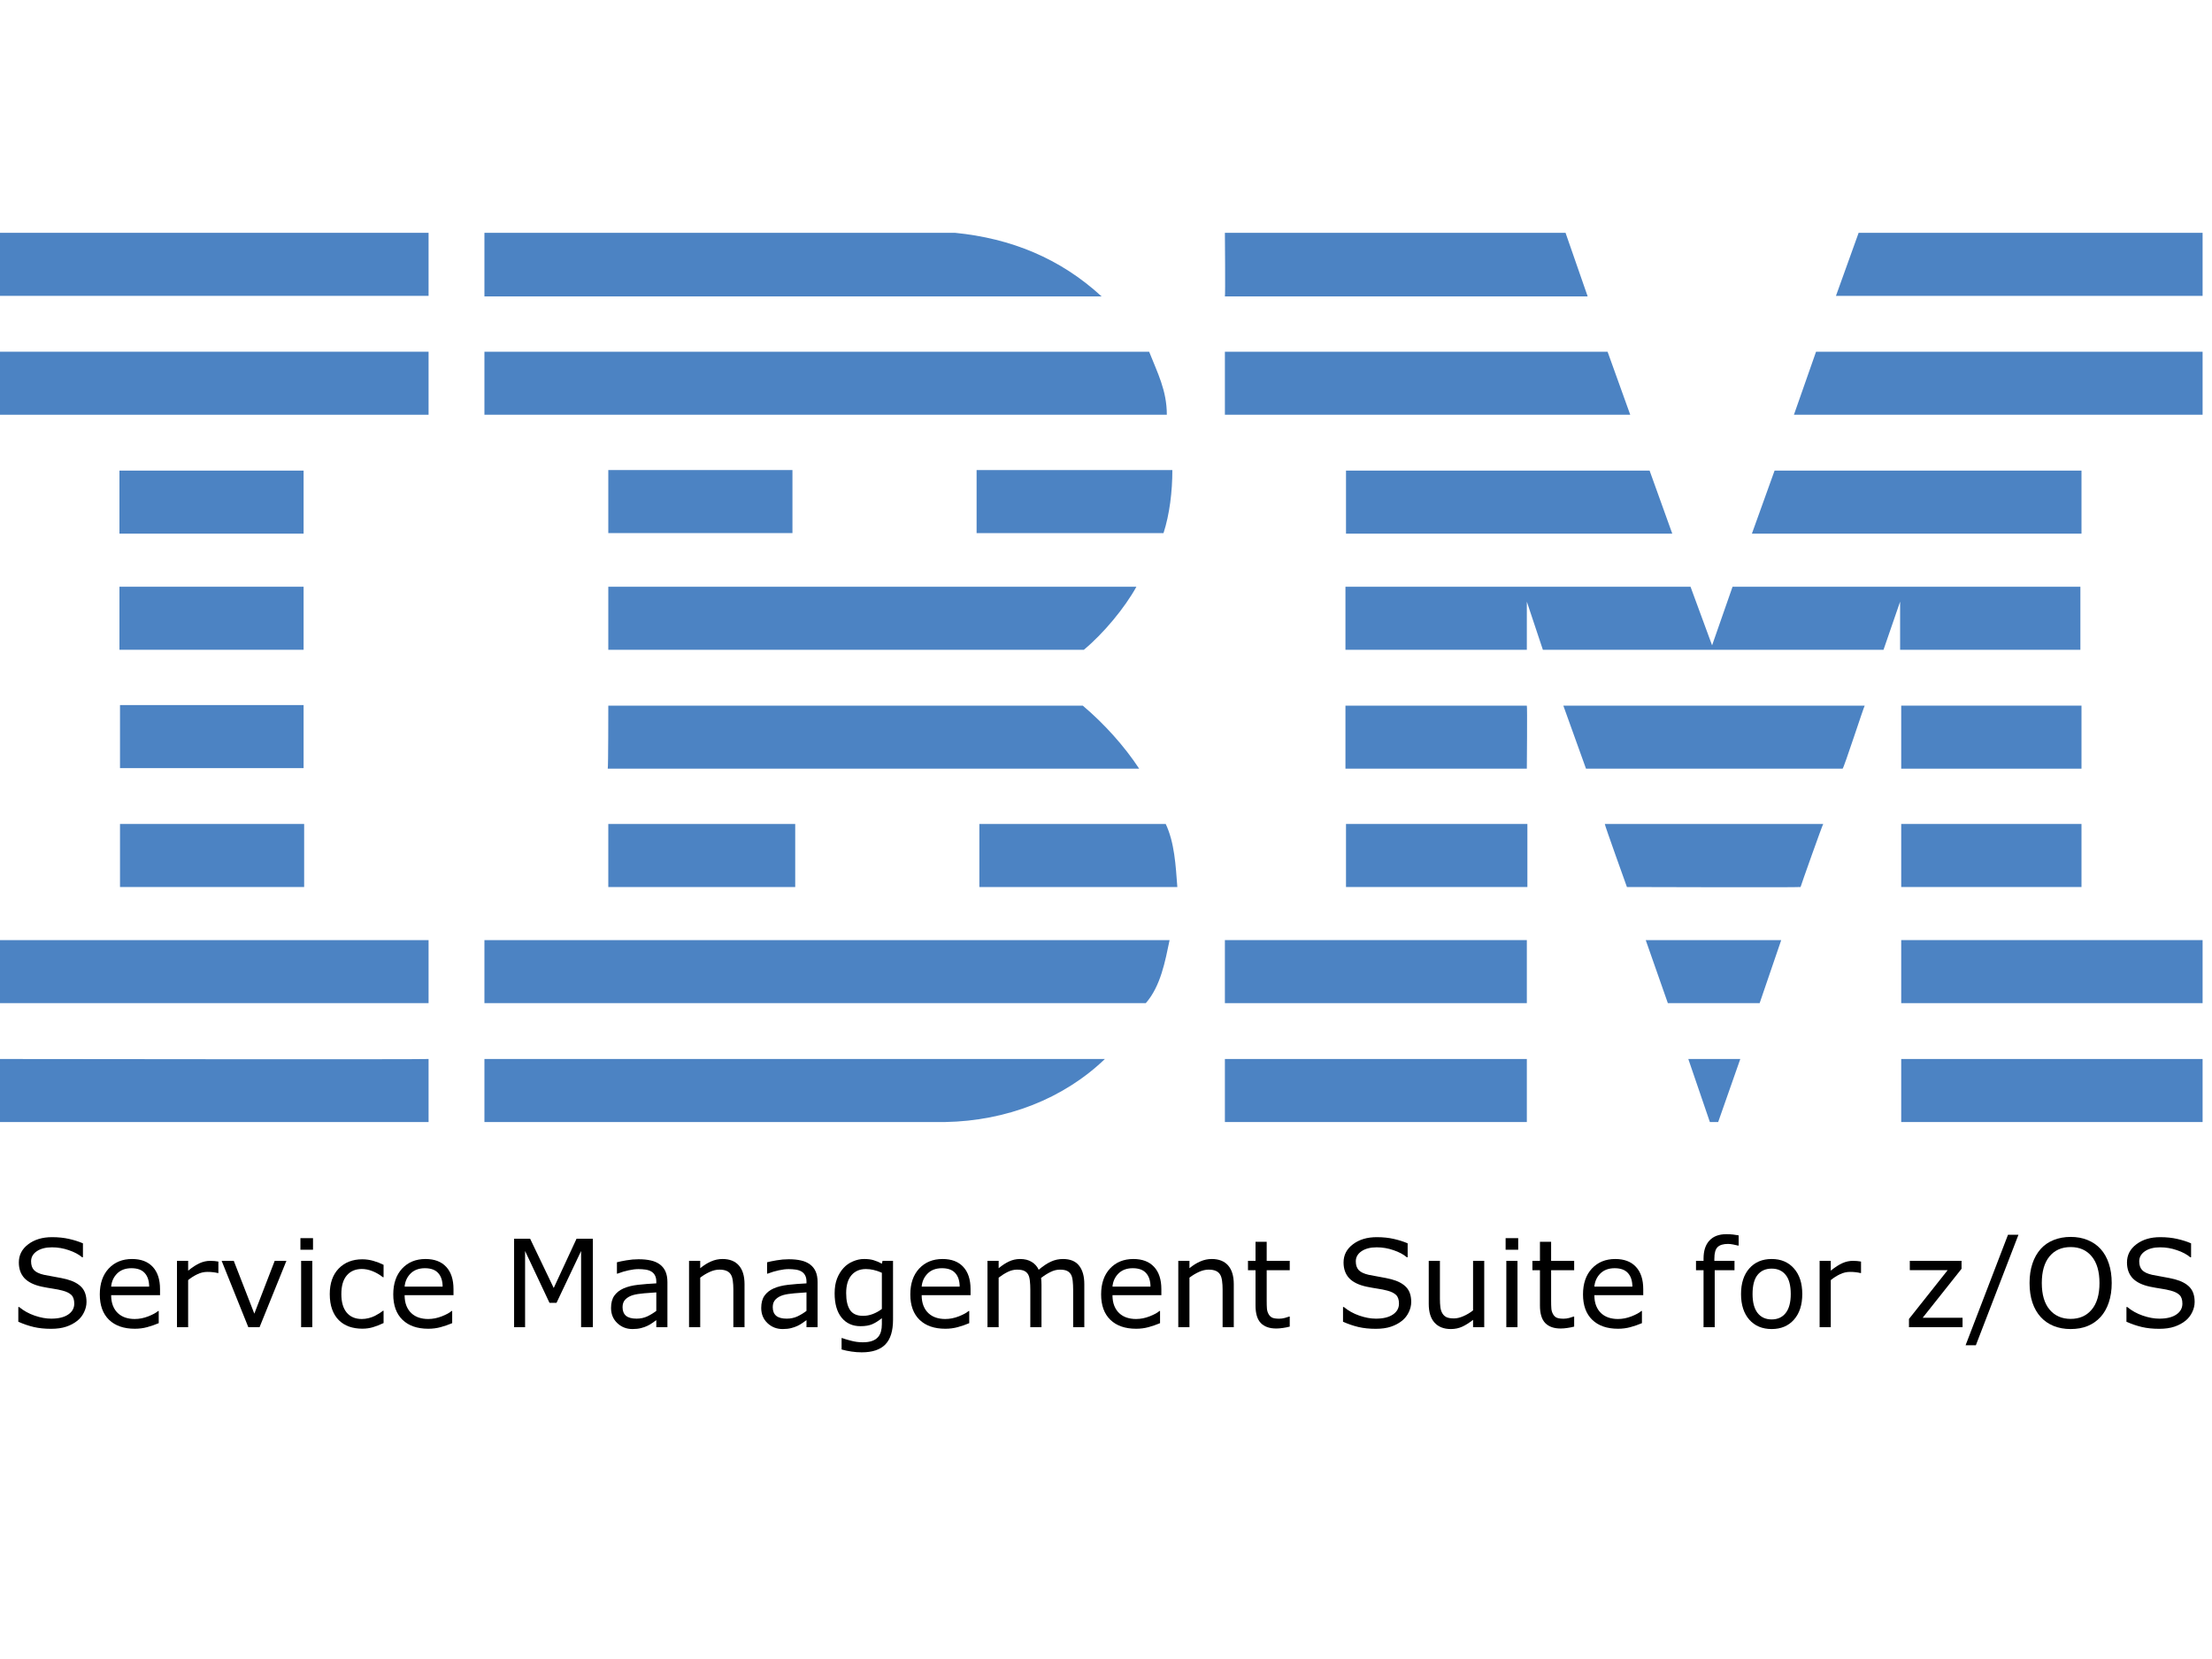
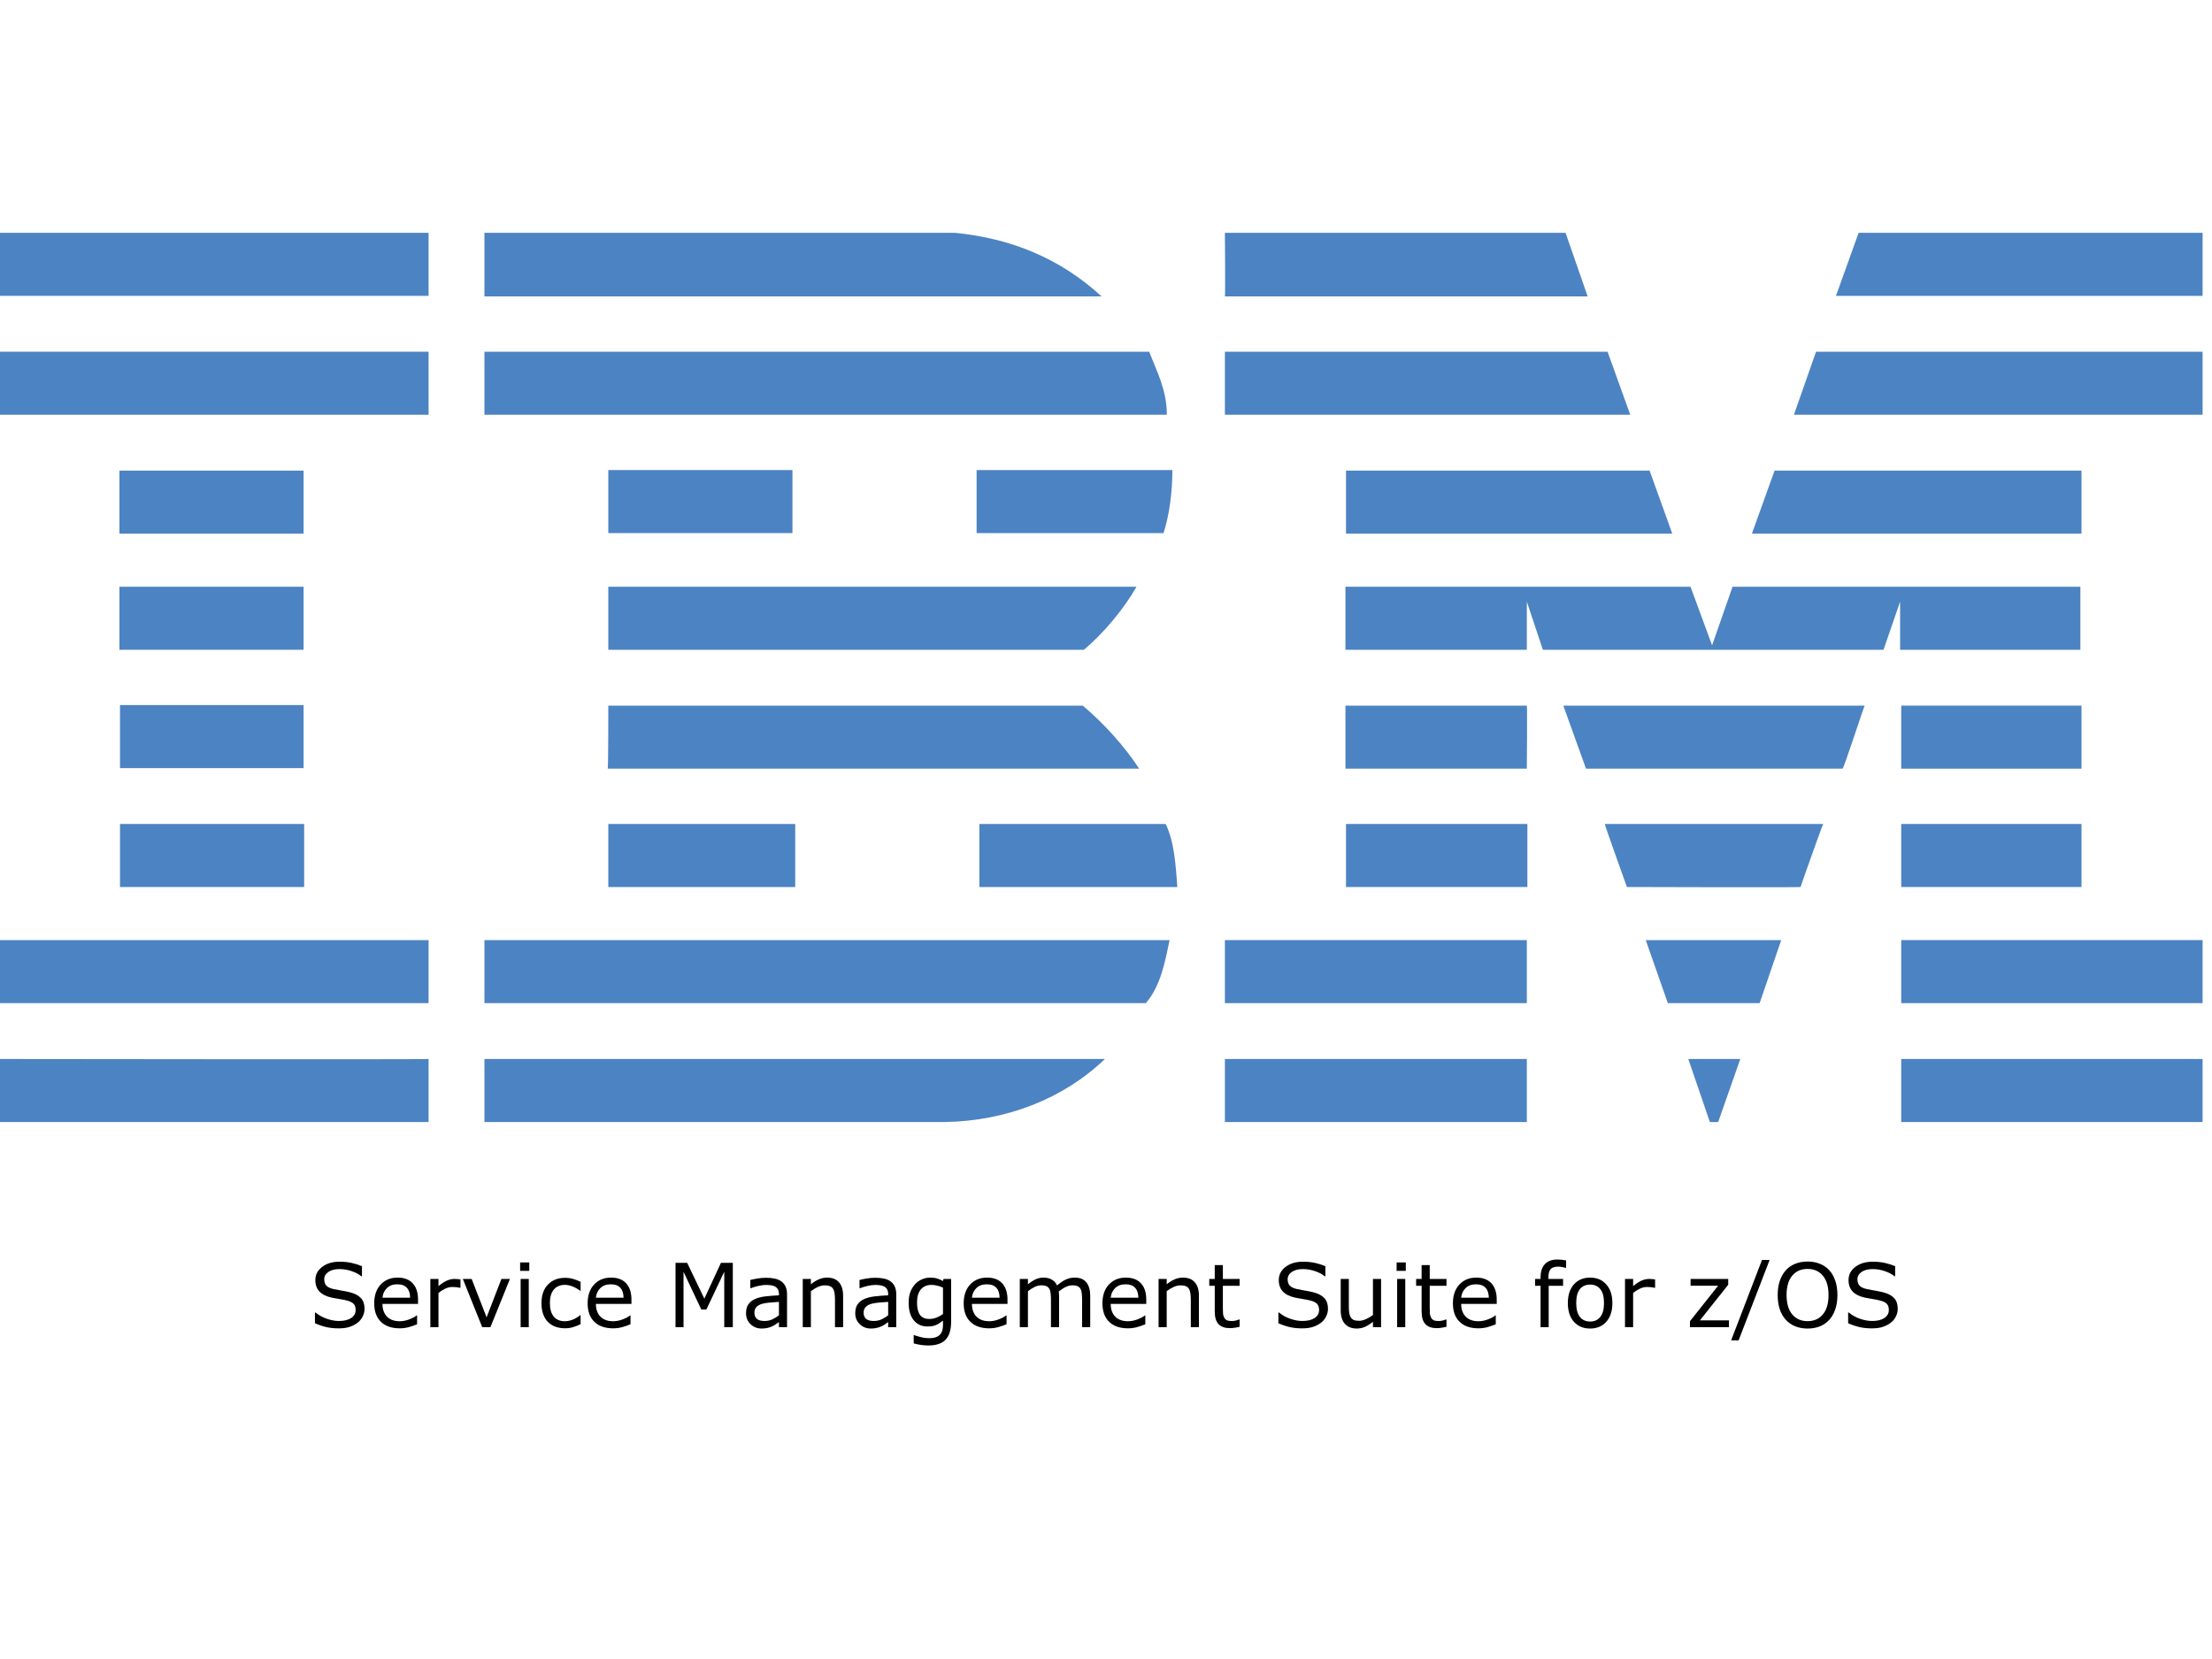
<svg xmlns="http://www.w3.org/2000/svg" id="Layer_1" x="0px" y="0px" viewBox="0 0 400 300" style="enable-background:new 0 0 400 245;" xml:space="preserve" version="1.1">
  <defs id="defs137" />
  <style type="text/css" id="style2"> .st0{fill:#4C83C3;} </style>
  <g id="g130">
    <path id="polygon4" class="st0" style="fill:#4c83c3" d="m 336.1,42.1 h 62.2 V 53.5 H 332 Z" />
    <path class="st0" d="m 221.5,42.1 h 61.6 l 4,11.5 c 0,0 -65.6,0 -65.6,0 0.1,-0.1 0,-11.5 0,-11.5 z" id="path6" />
    <path class="st0" d="m 172.7,42.1 c 10.1,1 19,4.6 26.5,11.5 0,0 -111.6,0 -111.6,0 0,0 0,-11.5 0,-11.5 z" id="path8" />
    <g id="g14">
      <path id="rect10" class="st0" style="fill:#4c83c3" d="m 0,42.1 h 77.5 v 11.4 H 0 Z" />
      <path class="st0" d="M 38.8,47.8" id="path12" />
    </g>
    <path class="st0" d="m 398.3,75 h -73.9 c 0,0 4,-11.4 4,-11.4 h 69.9 z" id="path16" />
    <path id="polygon18" class="st0" style="fill:#4c83c3" d="m 221.5,63.6 h 69.2 l 4.1,11.4 h -73.3 z" />
    <path class="st0" d="m 207.8,63.6 c 1.5,3.8 3.2,7 3.2,11.4 H 87.6 V 63.6 Z" id="path20" />
    <g id="g26">
      <path id="rect22" class="st0" style="fill:#4c83c3" d="m 0,63.6 h 77.5 v 11.4 H 0 Z" />
      <path class="st0" d="M 38.8,69.3" id="path24" />
    </g>
    <path id="polygon28" class="st0" style="fill:#4c83c3" d="m 376.4,85.1 v 11.4 h -59.6 l 4.1,-11.4 z" />
    <path id="polygon30" class="st0" style="fill:#4c83c3" d="M 243.4,96.5 V 85.1 h 54.9 l 4.1,11.4 z" />
    <path class="st0" d="m 212,85 c 0,3.9 -0.5,8 -1.6,11.4 H 176.6 V 85 Z" id="path32" />
    <g id="g38">
      <path id="rect34" class="st0" style="fill:#4c83c3" d="m 21.6,85.1 h 33.3 v 11.4 H 21.6 Z" />
      <path class="st0" d="M 38.3,90.8" id="path36" />
    </g>
    <g id="g44">
      <path id="rect40" class="st0" style="fill:#4c83c3" d="m 110,85 h 33.3 V 96.4 H 110 Z" />
      <path class="st0" d="M 126.6,90.8" id="path42" />
    </g>
    <path class="st0" d="m 276.1,108.8 c 0,0 0,8.7 0,8.7 h -32.8 v -11.4 h 62.4 l 3.9,10.6 c 0,0 3.7,-10.6 3.7,-10.6 h 62.9 v 11.4 h -32.6 c 0,0 0,-8.7 0,-8.7 l -3,8.7 H 279 Z" id="path46" />
    <path class="st0" d="m 110,106.1 h 95.5 v 0 c -2.1,3.8 -5.9,8.4 -9.5,11.4 0,0 -86,0 -86,0 0,0 0,-11.4 0,-11.4 z" id="path48" />
    <g id="g54">
      <path id="rect50" class="st0" style="fill:#4c83c3" d="m 21.6,106.1 h 33.3 v 11.4 H 21.6 Z" />
      <path class="st0" d="M 38.3,111.8" id="path52" />
    </g>
    <g id="g60">
      <path id="rect56" class="st0" style="fill:#4c83c3" d="m 343.8,127.6 h 32.6 V 139 h -32.6 z" />
      <path class="st0" d="M 360.1,133.3" id="path58" />
    </g>
    <path class="st0" d="M 276.1,127.6 H 243.3 V 139 c 0,0 32.8,0 32.8,0 0,-0.1 0.1,-11.4 0,-11.4 z" id="path62" />
    <path class="st0" d="m 337.2,127.6 c -0.1,0 -3.8,11.4 -4,11.4 h -46.4 c 0,0 -4.1,-11.4 -4.1,-11.4 z" id="path64" />
    <path class="st0" d="m 110,127.6 h 85.8 c 3.9,3.3 7.5,7.3 10.2,11.4 0.2,0 -96.1,0 -96.1,0 0.1,-0.1 0.1,-11.4 0.1,-11.4 z" id="path66" />
    <path class="st0" d="M 54.9,138.9 V 127.5 H 21.7 c 0,0 0,11.4 0,11.4 0,0 33.2,0 33.2,0 z" id="path68" />
    <g id="g74">
      <path id="rect70" class="st0" style="fill:#4c83c3" d="m 343.8,149 h 32.6 v 11.4 h -32.6 z" />
      <path class="st0" d="M 360.1,154.7" id="path72" />
    </g>
    <g id="g80">
      <path id="rect76" class="st0" style="fill:#4c83c3" d="m 243.4,149 h 32.8 v 11.4 h -32.8 z" />
      <path class="st0" d="M 259.8,154.7" id="path78" />
    </g>
    <path class="st0" d="m 325.6,160.4 c 0,-0.1 4,-11.4 4.1,-11.4 h -39.5 c -0.1,0 4,11.4 4,11.4 0,0 31.4,0.1 31.4,0 z" id="path82" />
    <path class="st0" d="m 110,160.4 c 0,0 0,-11.4 0,-11.4 h 33.8 c 0,0 0,11.4 0,11.4 -0.1,0 -33.8,0 -33.8,0 z" id="path84" />
    <path class="st0" d="m 210.8,149 c 1.6,3.4 1.8,7.5 2.1,11.4 H 177.1 V 149 Z" id="path86" />
    <g id="g92">
      <path id="rect88" class="st0" style="fill:#4c83c3" d="M 21.7,149 H 55 v 11.4 H 21.7 Z" />
      <path class="st0" d="M 38.3,154.7" id="path90" />
    </g>
    <g id="g98">
      <path id="rect94" class="st0" style="fill:#4c83c3" d="m 343.8,170 h 54.5 v 11.4 h -54.5 z" />
      <path class="st0" d="M 371,175.7" id="path96" />
    </g>
    <g id="g104">
      <path id="rect100" class="st0" style="fill:#4c83c3" d="m 221.5,170 h 54.6 v 11.4 h -54.6 z" />
      <path class="st0" d="M 248.8,175.7" id="path102" />
    </g>
    <path id="polygon106" class="st0" style="fill:#4c83c3" d="m 297.6,170 h 24.5 l -3.9,11.4 h -16.6 z" />
    <path class="st0" d="m 0,170 v 11.4 h 77.5 c 0,0 0,-11.4 0,-11.4 0,0 -77.6,0 -77.5,0 z" id="path108" />
    <path class="st0" d="m 211.5,170 c -0.8,3.8 -1.6,8.3 -4.3,11.4 h -1 H 87.6 V 170 Z" id="path110" />
    <path id="polygon112" class="st0" style="fill:#4c83c3" d="m 305.3,191.5 h 9.4 l -4,11.4 h -1.5 z" />
    <g id="g118">
      <path id="rect114" class="st0" style="fill:#4c83c3" d="m 343.8,191.5 h 54.5 v 11.4 h -54.5 z" />
      <path class="st0" d="M 371,197.2" id="path116" />
    </g>
    <path class="st0" d="m 87.6,202.9 v -11.4 c 0,0 111.9,0 112.2,0 -7.5,7.2 -17.8,11.2 -28.9,11.4 H 87.6" id="path120" />
    <g id="g126">
      <path id="rect122" class="st0" style="fill:#4c83c3" d="m 221.5,191.5 h 54.6 v 11.4 h -54.6 z" />
      <path class="st0" d="M 248.8,197.2" id="path124" />
    </g>
    <path class="st0" d="m 77.5,191.5 c 0,0 0,11.4 0,11.4 0,0 -77.4,0 -77.5,0 0,0 0,-11.4 0,-11.4 0,0 77.4,0.1 77.5,0 z" id="path128" />
  </g>
-   <g aria-label="Service Management Suite for z/OS" id="text132" style="font-size:22px;text-anchor:middle">
-     <path d="m 15.643,235.435 q 0,0.935 -0.44,1.848 -0.43,0.913 -1.214,1.547 -0.859,0.688 -2.009,1.074 -1.139,0.387 -2.75,0.387 -1.729,0 -3.115,-0.322 -1.375,-0.322 -2.804,-0.956 v -2.664 h 0.15 q 1.214,1.01 2.804,1.558 1.59,0.548 2.986,0.548 1.977,0 3.072,-0.741 1.106,-0.741 1.106,-1.977 0,-1.063 -0.526,-1.568 -0.516,-0.505 -1.579,-0.784 -0.806,-0.215 -1.751,-0.354 -0.935,-0.14 -1.987,-0.354 -2.127,-0.451 -3.158,-1.536 -1.021,-1.096 -1.021,-2.847 0,-2.009 1.697,-3.287 1.697,-1.289 4.308,-1.289 1.687,0 3.094,0.322 1.407,0.322 2.492,0.795 v 2.514 h -0.15 q -0.913,-0.773 -2.406,-1.278 -1.482,-0.516 -3.04,-0.516 -1.708,0 -2.75,0.709 -1.031,0.709 -1.031,1.826 0,0.999 0.516,1.568 0.516,0.569 1.815,0.87 0.688,0.15 1.955,0.365 1.268,0.215 2.148,0.44 1.783,0.473 2.686,1.429 0.902,0.956 0.902,2.675 z" id="path158" />
-     <path d="m 28.941,234.21 h -8.841 q 0,1.106 0.333,1.934 0.333,0.816 0.913,1.343 0.559,0.516 1.321,0.773 0.773,0.258 1.697,0.258 1.225,0 2.46,-0.483 1.246,-0.494 1.772,-0.967 h 0.107 v 2.202 q -1.021,0.43 -2.084,0.72 -1.063,0.29 -2.234,0.29 -2.986,0 -4.662,-1.611 -1.676,-1.622 -1.676,-4.598 0,-2.943 1.601,-4.673 1.611,-1.729 4.232,-1.729 2.428,0 3.738,1.418 1.321,1.418 1.321,4.028 z m -1.966,-1.547 q -0.011,-1.59 -0.806,-2.46 -0.784,-0.87 -2.396,-0.87 -1.622,0 -2.589,0.956 -0.956,0.956 -1.085,2.374 z" id="path160" />
-     <path d="m 39.49,230.203 h -0.107 q -0.451,-0.107 -0.881,-0.15 -0.419,-0.054 -0.999,-0.054 -0.935,0 -1.805,0.419 -0.87,0.408 -1.676,1.063 V 240 H 32.003 v -11.999 h 2.02 v 1.772 q 1.203,-0.967 2.116,-1.364 0.924,-0.408 1.88,-0.408 0.526,0 0.763,0.032 0.236,0.021 0.709,0.097 z" id="path162" />
-     <path d="M 51.79,228.001 46.935,240 h -2.03 l -4.823,-11.999 h 2.191 l 3.717,9.55 3.685,-9.55 z" id="path164" />
-     <path d="m 56.603,225.992 h -2.277 v -2.095 h 2.277 z M 56.474,240 h -2.02 v -11.999 h 2.02 z" id="path166" />
-     <path d="m 69.364,239.248 q -1.01,0.483 -1.923,0.752 -0.902,0.269 -1.923,0.269 -1.3,0 -2.385,-0.376 -1.085,-0.387 -1.858,-1.16 -0.784,-0.773 -1.214,-1.955 -0.43,-1.182 -0.43,-2.761 0,-2.943 1.611,-4.619 1.622,-1.676 4.275,-1.676 1.031,0 2.02,0.29 0.999,0.29 1.826,0.709 v 2.245 h -0.107 q -0.924,-0.72 -1.912,-1.106 -0.978,-0.387 -1.912,-0.387 -1.719,0 -2.718,1.16 -0.988,1.149 -0.988,3.384 0,2.17 0.967,3.341 0.978,1.16 2.739,1.16 0.612,0 1.246,-0.161 0.634,-0.161 1.139,-0.419 0.44,-0.226 0.827,-0.473 0.387,-0.258 0.612,-0.44 h 0.107 z" id="path168" />
-     <path d="m 82.008,234.21 h -8.841 q 0,1.106 0.333,1.934 0.333,0.816 0.913,1.343 0.559,0.516 1.321,0.773 0.773,0.258 1.697,0.258 1.225,0 2.46,-0.483 1.246,-0.494 1.772,-0.967 h 0.107 v 2.202 q -1.021,0.43 -2.084,0.72 -1.063,0.29 -2.234,0.29 -2.986,0 -4.662,-1.611 -1.676,-1.622 -1.676,-4.598 0,-2.943 1.601,-4.673 1.611,-1.729 4.232,-1.729 2.428,0 3.738,1.418 1.321,1.418 1.321,4.028 z m -1.966,-1.547 q -0.011,-1.59 -0.806,-2.46 -0.784,-0.87 -2.396,-0.87 -1.622,0 -2.589,0.956 -0.956,0.956 -1.085,2.374 z" id="path170" />
-     <path d="m 107.209,240 h -2.127 v -13.782 l -4.447,9.378 h -1.268 l -4.415,-9.378 V 240 h -1.987 v -15.995 h 2.9 l 4.265,8.905 4.125,-8.905 h 2.954 z" id="path172" />
-     <path d="m 120.69,240 h -2.009 v -1.278 q -0.269,0.183 -0.73,0.516 -0.451,0.322 -0.881,0.516 -0.505,0.247 -1.16,0.408 -0.655,0.172 -1.536,0.172 -1.622,0 -2.75,-1.074 -1.128,-1.074 -1.128,-2.739 0,-1.364 0.58,-2.202 0.591,-0.849 1.676,-1.332 1.096,-0.483 2.632,-0.655 1.536,-0.172 3.298,-0.258 v -0.312 q 0,-0.688 -0.247,-1.139 -0.236,-0.451 -0.688,-0.709 -0.43,-0.247 -1.031,-0.333 -0.602,-0.086 -1.257,-0.086 -0.795,0 -1.772,0.215 -0.978,0.204 -2.02,0.602 h -0.107 v -2.052 q 0.591,-0.161 1.708,-0.354 1.117,-0.193 2.202,-0.193 1.268,0 2.202,0.215 0.945,0.204 1.633,0.709 0.677,0.494 1.031,1.278 0.354,0.784 0.354,1.944 z m -2.009,-2.954 v -3.341 q -0.924,0.054 -2.181,0.161 -1.246,0.107 -1.977,0.312 -0.87,0.247 -1.407,0.773 -0.537,0.516 -0.537,1.429 0,1.031 0.623,1.558 0.623,0.516 1.901,0.516 1.063,0 1.944,-0.408 0.881,-0.419 1.633,-0.999 z" id="path174" />
-     <path d="m 134.634,240 h -2.02 v -6.832 q 0,-0.827 -0.097,-1.547 -0.097,-0.73 -0.354,-1.139 -0.269,-0.451 -0.773,-0.666 -0.505,-0.226 -1.311,-0.226 -0.827,0 -1.729,0.408 -0.902,0.408 -1.729,1.042 V 240 h -2.02 v -11.999 h 2.02 v 1.332 q 0.945,-0.784 1.955,-1.225 1.01,-0.44 2.073,-0.44 1.944,0 2.965,1.171 1.021,1.171 1.021,3.373 z" id="path176" />
-     <path d="m 147.847,240 h -2.009 v -1.278 q -0.269,0.183 -0.73,0.516 -0.451,0.322 -0.881,0.516 -0.505,0.247 -1.16,0.408 -0.655,0.172 -1.536,0.172 -1.622,0 -2.75,-1.074 -1.128,-1.074 -1.128,-2.739 0,-1.364 0.58,-2.202 0.591,-0.849 1.676,-1.332 1.096,-0.483 2.632,-0.655 1.536,-0.172 3.298,-0.258 v -0.312 q 0,-0.688 -0.247,-1.139 -0.236,-0.451 -0.688,-0.709 -0.43,-0.247 -1.031,-0.333 -0.602,-0.086 -1.257,-0.086 -0.795,0 -1.772,0.215 -0.978,0.204 -2.02,0.602 h -0.107 v -2.052 q 0.591,-0.161 1.708,-0.354 1.117,-0.193 2.202,-0.193 1.268,0 2.202,0.215 0.945,0.204 1.633,0.709 0.677,0.494 1.031,1.278 0.354,0.784 0.354,1.944 z m -2.009,-2.954 v -3.341 q -0.924,0.054 -2.181,0.161 -1.246,0.107 -1.977,0.312 -0.87,0.247 -1.407,0.773 -0.537,0.516 -0.537,1.429 0,1.031 0.623,1.558 0.623,0.516 1.901,0.516 1.063,0 1.944,-0.408 0.881,-0.419 1.633,-0.999 z" id="path178" />
-     <path d="m 161.489,238.636 q 0,3.051 -1.386,4.479 -1.386,1.429 -4.265,1.429 -0.956,0 -1.869,-0.14 -0.902,-0.129 -1.783,-0.376 v -2.062 h 0.107 q 0.494,0.193 1.568,0.473 1.074,0.29 2.148,0.29 1.031,0 1.708,-0.247 0.677,-0.247 1.053,-0.688 0.376,-0.419 0.537,-1.01 0.161,-0.591 0.161,-1.321 v -1.096 q -0.913,0.73 -1.751,1.096 -0.827,0.354 -2.116,0.354 -2.148,0 -3.416,-1.547 -1.257,-1.558 -1.257,-4.383 0,-1.547 0.43,-2.664 0.44,-1.128 1.192,-1.944 0.698,-0.763 1.697,-1.182 0.999,-0.43 1.987,-0.43 1.042,0 1.74,0.215 0.709,0.204 1.493,0.634 l 0.129,-0.516 h 1.891 z m -2.02,-1.934 v -6.542 q -0.806,-0.365 -1.504,-0.516 -0.688,-0.161 -1.375,-0.161 -1.665,0 -2.621,1.117 -0.956,1.117 -0.956,3.244 0,2.02 0.709,3.062 0.709,1.042 2.353,1.042 0.881,0 1.762,-0.333 0.892,-0.344 1.633,-0.913 z" id="path180" />
-     <path d="m 175.508,234.21 h -8.841 q 0,1.106 0.333,1.934 0.333,0.816 0.913,1.343 0.559,0.516 1.321,0.773 0.773,0.258 1.697,0.258 1.225,0 2.46,-0.483 1.246,-0.494 1.772,-0.967 h 0.107 v 2.202 q -1.02,0.43 -2.084,0.72 -1.063,0.29 -2.234,0.29 -2.986,0 -4.662,-1.611 -1.676,-1.622 -1.676,-4.598 0,-2.943 1.601,-4.673 1.611,-1.729 4.232,-1.729 2.428,0 3.738,1.418 1.321,1.418 1.321,4.028 z m -1.966,-1.547 q -0.011,-1.59 -0.806,-2.46 -0.784,-0.87 -2.396,-0.87 -1.622,0 -2.589,0.956 -0.956,0.956 -1.085,2.374 z" id="path182" />
-     <path d="m 196.079,240 h -2.02 v -6.832 q 0,-0.773 -0.075,-1.493 -0.065,-0.72 -0.29,-1.149 -0.247,-0.462 -0.709,-0.698 -0.462,-0.236 -1.332,-0.236 -0.849,0 -1.697,0.43 -0.849,0.419 -1.697,1.074 0.032,0.247 0.054,0.58 0.021,0.322 0.021,0.645 V 240 h -2.02 v -6.832 q 0,-0.795 -0.075,-1.504 -0.065,-0.72 -0.29,-1.149 -0.247,-0.462 -0.709,-0.688 -0.462,-0.236 -1.332,-0.236 -0.827,0 -1.665,0.408 -0.827,0.408 -1.654,1.042 V 240 h -2.02 v -11.999 h 2.02 v 1.332 q 0.945,-0.784 1.88,-1.225 0.945,-0.44 2.009,-0.44 1.225,0 2.073,0.516 0.859,0.516 1.278,1.429 1.225,-1.031 2.234,-1.482 1.01,-0.462 2.159,-0.462 1.977,0 2.911,1.203 0.945,1.192 0.945,3.341 z" id="path184" />
-     <path d="m 210.012,234.21 h -8.841 q 0,1.106 0.333,1.934 0.333,0.816 0.913,1.343 0.559,0.516 1.321,0.773 0.773,0.258 1.697,0.258 1.225,0 2.46,-0.483 1.246,-0.494 1.772,-0.967 h 0.107 v 2.202 q -1.021,0.43 -2.084,0.72 -1.063,0.29 -2.234,0.29 -2.986,0 -4.662,-1.611 -1.676,-1.622 -1.676,-4.598 0,-2.943 1.601,-4.673 1.611,-1.729 4.232,-1.729 2.428,0 3.738,1.418 1.321,1.418 1.321,4.028 z m -1.966,-1.547 q -0.011,-1.59 -0.806,-2.46 -0.784,-0.87 -2.396,-0.87 -1.622,0 -2.589,0.956 -0.956,0.956 -1.085,2.374 z" id="path186" />
-     <path d="m 223.106,240 h -2.02 v -6.832 q 0,-0.827 -0.097,-1.547 -0.097,-0.73 -0.354,-1.139 -0.269,-0.451 -0.773,-0.666 -0.505,-0.226 -1.311,-0.226 -0.827,0 -1.729,0.408 -0.902,0.408 -1.73,1.042 V 240 h -2.02 v -11.999 h 2.02 v 1.332 q 0.945,-0.784 1.955,-1.225 1.01,-0.44 2.073,-0.44 1.944,0 2.965,1.171 1.021,1.171 1.021,3.373 z" id="path188" />
-     <path d="m 233.226,239.893 q -0.569,0.15 -1.246,0.247 -0.666,0.097 -1.192,0.097 -1.837,0 -2.793,-0.988 -0.956,-0.988 -0.956,-3.169 v -6.381 h -1.364 v -1.697 h 1.364 v -3.448 h 2.02 v 3.448 h 4.168 v 1.697 h -4.168 v 5.468 q 0,0.945 0.043,1.482 0.043,0.526 0.301,0.988 0.236,0.43 0.645,0.634 0.419,0.193 1.268,0.193 0.494,0 1.031,-0.14 0.537,-0.15 0.773,-0.247 h 0.107 z" id="path190" />
-     <path d="m 255.193,235.435 q 0,0.935 -0.44,1.848 -0.43,0.913 -1.214,1.547 -0.859,0.688 -2.009,1.074 -1.139,0.387 -2.75,0.387 -1.729,0 -3.115,-0.322 -1.375,-0.322 -2.804,-0.956 v -2.664 h 0.15 q 1.214,1.01 2.804,1.558 1.59,0.548 2.986,0.548 1.977,0 3.072,-0.741 1.106,-0.741 1.106,-1.977 0,-1.063 -0.526,-1.568 -0.516,-0.505 -1.579,-0.784 -0.806,-0.215 -1.751,-0.354 -0.935,-0.14 -1.987,-0.354 -2.127,-0.451 -3.158,-1.536 -1.021,-1.096 -1.021,-2.847 0,-2.009 1.697,-3.287 1.697,-1.289 4.308,-1.289 1.687,0 3.094,0.322 1.407,0.322 2.492,0.795 v 2.514 h -0.15 q -0.913,-0.773 -2.406,-1.278 -1.482,-0.516 -3.04,-0.516 -1.708,0 -2.75,0.709 -1.031,0.709 -1.031,1.826 0,0.999 0.516,1.568 0.516,0.569 1.815,0.87 0.688,0.15 1.955,0.365 1.268,0.215 2.148,0.44 1.783,0.473 2.686,1.429 0.902,0.956 0.902,2.675 z" id="path192" />
-     <path d="m 268.396,240 h -2.02 v -1.332 q -1.021,0.806 -1.955,1.235 -0.935,0.43 -2.062,0.43 -1.891,0 -2.943,-1.149 -1.053,-1.16 -1.053,-3.395 v -7.788 h 2.02 v 6.832 q 0,0.913 0.086,1.568 0.086,0.645 0.365,1.106 0.29,0.473 0.752,0.688 0.462,0.215 1.343,0.215 0.784,0 1.708,-0.408 0.935,-0.408 1.74,-1.042 v -8.959 h 2.02 z" id="path194" />
-     <path d="m 274.54,225.992 h -2.277 v -2.095 h 2.277 z M 274.411,240 h -2.02 v -11.999 h 2.02 z" id="path196" />
-     <path d="m 284.659,239.893 q -0.569,0.15 -1.246,0.247 -0.666,0.097 -1.192,0.097 -1.837,0 -2.793,-0.988 -0.956,-0.988 -0.956,-3.169 v -6.381 h -1.364 v -1.697 h 1.364 v -3.448 h 2.02 v 3.448 h 4.168 v 1.697 h -4.168 v 5.468 q 0,0.945 0.043,1.482 0.043,0.526 0.301,0.988 0.236,0.43 0.645,0.634 0.419,0.193 1.268,0.193 0.494,0 1.031,-0.14 0.537,-0.15 0.773,-0.247 h 0.107 z" id="path198" />
-     <path d="m 297.152,234.21 h -8.841 q 0,1.106 0.333,1.934 0.333,0.816 0.913,1.343 0.559,0.516 1.321,0.773 0.773,0.258 1.697,0.258 1.225,0 2.46,-0.483 1.246,-0.494 1.772,-0.967 h 0.107 v 2.202 q -1.021,0.43 -2.084,0.72 -1.063,0.29 -2.234,0.29 -2.986,0 -4.662,-1.611 -1.676,-1.622 -1.676,-4.598 0,-2.943 1.601,-4.673 1.611,-1.729 4.232,-1.729 2.428,0 3.738,1.418 1.321,1.418 1.321,4.028 z m -1.966,-1.547 q -0.011,-1.59 -0.806,-2.46 -0.784,-0.87 -2.396,-0.87 -1.622,0 -2.589,0.956 -0.956,0.956 -1.085,2.374 z" id="path200" />
-     <path d="m 314.404,225.24 h -0.107 q -0.333,-0.097 -0.87,-0.193 -0.537,-0.107 -0.945,-0.107 -1.3,0 -1.891,0.58 -0.58,0.569 -0.58,2.073 v 0.408 h 3.642 v 1.697 H 310.075 V 240 h -2.02 v -10.302 h -1.364 v -1.697 h 1.364 v -0.397 q 0,-2.138 1.063,-3.276 1.063,-1.149 3.072,-1.149 0.677,0 1.214,0.065 0.548,0.064 0.999,0.15 z" id="path202" />
-     <path d="m 325.909,234.006 q 0,2.933 -1.504,4.63 -1.504,1.697 -4.028,1.697 -2.546,0 -4.05,-1.697 -1.493,-1.697 -1.493,-4.63 0,-2.933 1.493,-4.63 1.504,-1.708 4.05,-1.708 2.524,0 4.028,1.708 1.504,1.697 1.504,4.63 z m -2.084,0 q 0,-2.331 -0.913,-3.459 -0.913,-1.139 -2.535,-1.139 -1.644,0 -2.557,1.139 -0.902,1.128 -0.902,3.459 0,2.256 0.913,3.427 0.913,1.16 2.546,1.16 1.611,0 2.524,-1.149 0.924,-1.16 0.924,-3.438 z" id="path204" />
-     <path d="m 336.533,230.203 h -0.107 q -0.451,-0.107 -0.881,-0.15 -0.419,-0.054 -0.999,-0.054 -0.935,0 -1.805,0.419 -0.87,0.408 -1.676,1.063 V 240 h -2.02 v -11.999 h 2.02 v 1.772 q 1.203,-0.967 2.116,-1.364 0.924,-0.408 1.88,-0.408 0.526,0 0.763,0.032 0.236,0.021 0.709,0.097 z" id="path206" />
-     <path d="m 354.892,240 h -9.689 v -1.493 l 6.993,-8.819 h -6.843 v -1.687 h 9.356 v 1.439 l -7.025,8.852 h 7.208 z" id="path208" />
-     <path d="m 365,223.285 -7.702,19.98 h -1.858 l 7.67,-19.98 z" id="path210" />
-     <path d="m 379.846,225.842 q 0.978,1.074 1.493,2.632 0.526,1.558 0.526,3.534 0,1.977 -0.537,3.545 -0.526,1.558 -1.482,2.6 -0.988,1.085 -2.342,1.633 -1.343,0.548 -3.072,0.548 -1.687,0 -3.072,-0.559 -1.375,-0.559 -2.342,-1.622 -0.967,-1.063 -1.493,-2.61 -0.516,-1.547 -0.516,-3.534 0,-1.955 0.516,-3.502 0.516,-1.558 1.504,-2.664 0.945,-1.053 2.342,-1.611 1.407,-0.559 3.062,-0.559 1.719,0 3.083,0.569 1.375,0.559 2.331,1.601 z m -0.193,6.166 q 0,-3.115 -1.396,-4.802 -1.396,-1.697 -3.813,-1.697 -2.438,0 -3.835,1.697 -1.386,1.687 -1.386,4.802 0,3.147 1.418,4.823 1.418,1.665 3.803,1.665 2.385,0 3.792,-1.665 1.418,-1.676 1.418,-4.823 z" id="path212" />
-     <path d="m 396.861,235.435 q 0,0.935 -0.44,1.848 -0.43,0.913 -1.214,1.547 -0.859,0.688 -2.009,1.074 -1.139,0.387 -2.75,0.387 -1.729,0 -3.115,-0.322 -1.375,-0.322 -2.804,-0.956 v -2.664 h 0.15 q 1.214,1.01 2.804,1.558 1.59,0.548 2.986,0.548 1.977,0 3.072,-0.741 1.106,-0.741 1.106,-1.977 0,-1.063 -0.526,-1.568 -0.516,-0.505 -1.579,-0.784 -0.806,-0.215 -1.751,-0.354 -0.935,-0.14 -1.987,-0.354 -2.127,-0.451 -3.158,-1.536 -1.02,-1.096 -1.02,-2.847 0,-2.009 1.697,-3.287 1.697,-1.289 4.308,-1.289 1.687,0 3.094,0.322 1.407,0.322 2.492,0.795 v 2.514 h -0.15 q -0.913,-0.773 -2.406,-1.278 -1.482,-0.516 -3.04,-0.516 -1.708,0 -2.75,0.709 -1.031,0.709 -1.031,1.826 0,0.999 0.516,1.568 0.516,0.569 1.815,0.87 0.688,0.15 1.955,0.365 1.268,0.215 2.148,0.44 1.783,0.473 2.686,1.429 0.902,0.956 0.902,2.675 z" id="path214" />
+   <g aria-label="Service Management Suite for z/OS" id="text132" style="font-size:16px;text-anchor:middle">
+     <path d="m 65.922,236.68 q 0,0.68 -0.32,1.344 -0.312,0.664 -0.883,1.125 -0.625,0.5 -1.461,0.781 -0.828,0.281 -2,0.281 -1.258,0 -2.266,-0.234 -1,-0.234 -2.039,-0.695 v -1.938 H 57.062 q 0.883,0.734 2.039,1.133 1.156,0.398 2.172,0.398 1.438,0 2.234,-0.539 0.805,-0.539 0.805,-1.438 0,-0.773 -0.383,-1.141 -0.375,-0.367 -1.148,-0.57 -0.586,-0.156 -1.273,-0.258 -0.68,-0.102 -1.445,-0.258 -1.547,-0.328 -2.297,-1.117 -0.742,-0.797 -0.742,-2.07 0,-1.461 1.234,-2.391 1.234,-0.938 3.133,-0.938 1.227,0 2.25,0.234 1.023,0.234 1.812,0.578 v 1.828 H 65.344 q -0.664,-0.562 -1.75,-0.93 -1.078,-0.375 -2.211,-0.375 -1.242,0 -2,0.516 -0.75,0.516 -0.75,1.328 0,0.727 0.375,1.141 0.375,0.414 1.32,0.633 0.5,0.109 1.422,0.266 0.922,0.156 1.562,0.32 1.297,0.344 1.953,1.039 0.656,0.695 0.656,1.945 z" id="path158" />
+     <path d="m 75.594,235.789 h -6.43 q 0,0.805 0.242,1.406 0.242,0.594 0.664,0.977 0.406,0.375 0.961,0.562 0.562,0.188 1.234,0.188 0.891,0 1.789,-0.352 0.906,-0.359 1.289,-0.703 h 0.078 v 1.602 q -0.742,0.312 -1.516,0.523 -0.773,0.211 -1.625,0.211 -2.172,0 -3.391,-1.172 -1.219,-1.18 -1.219,-3.344 0,-2.141 1.164,-3.398 1.172,-1.258 3.078,-1.258 1.766,0 2.719,1.031 0.961,1.031 0.961,2.93 z m -1.43,-1.125 q -0.008,-1.156 -0.586,-1.789 -0.57,-0.633 -1.742,-0.633 -1.18,0 -1.883,0.695 -0.695,0.695 -0.789,1.727 z" id="path160" />
+     <path d="M 83.266,232.875 H 83.188 q -0.328,-0.078 -0.641,-0.109 -0.305,-0.039 -0.727,-0.039 -0.68,0 -1.312,0.305 -0.633,0.297 -1.219,0.773 V 240 h -1.469 v -8.727 h 1.469 v 1.289 q 0.875,-0.703 1.539,-0.992 0.672,-0.297 1.367,-0.297 0.383,0 0.555,0.023 0.172,0.016 0.516,0.07 z" id="path162" />
+     <path d="M 92.211,231.273 88.68,240 h -1.477 l -3.508,-8.727 h 1.594 l 2.703,6.945 2.68,-6.945 z" id="path164" />
+     <path d="m 95.711,229.812 h -1.656 v -1.523 h 1.656 z M 95.617,240 h -1.469 v -8.727 h 1.469 z" id="path166" />
+     <path d="m 104.992,239.453 q -0.734,0.352 -1.398,0.547 -0.656,0.195 -1.398,0.195 -0.945,0 -1.734,-0.273 -0.789,-0.281 -1.352,-0.844 -0.57,-0.562 -0.883,-1.422 -0.312,-0.859 -0.312,-2.008 0,-2.141 1.172,-3.359 1.18,-1.219 3.109,-1.219 0.75,0 1.469,0.211 0.727,0.211 1.328,0.516 v 1.633 h -0.078 q -0.672,-0.523 -1.391,-0.805 -0.711,-0.281 -1.391,-0.281 -1.25,0 -1.977,0.844 -0.719,0.836 -0.719,2.461 0,1.578 0.703,2.43 0.711,0.844 1.992,0.844 0.445,0 0.906,-0.117 0.461,-0.117 0.828,-0.305 0.32,-0.164 0.602,-0.344 0.281,-0.188 0.445,-0.32 h 0.078 z" id="path168" />
+     <path d="m 114.188,235.789 h -6.43 q 0,0.805 0.242,1.406 0.242,0.594 0.664,0.977 0.406,0.375 0.961,0.562 0.562,0.188 1.234,0.188 0.891,0 1.789,-0.352 0.906,-0.359 1.289,-0.703 h 0.078 v 1.602 q -0.742,0.312 -1.516,0.523 -0.773,0.211 -1.625,0.211 -2.172,0 -3.391,-1.172 -1.219,-1.18 -1.219,-3.344 0,-2.141 1.164,-3.398 1.172,-1.258 3.078,-1.258 1.766,0 2.719,1.031 0.961,1.031 0.961,2.93 z m -1.43,-1.125 q -0.008,-1.156 -0.586,-1.789 -0.57,-0.633 -1.742,-0.633 -1.18,0 -1.883,0.695 -0.695,0.695 -0.789,1.727 z" id="path170" />
+     <path d="m 132.516,240 h -1.547 v -10.023 l -3.234,6.82 h -0.922 l -3.211,-6.82 V 240 h -1.445 v -11.633 h 2.109 l 3.102,6.477 3,-6.477 h 2.148 z" id="path172" />
+     <path d="m 142.32,240 h -1.461 v -0.93 q -0.195,0.133 -0.531,0.375 -0.328,0.234 -0.641,0.375 -0.367,0.18 -0.844,0.297 -0.477,0.125 -1.117,0.125 -1.18,0 -2,-0.781 -0.82,-0.781 -0.82,-1.992 0,-0.992 0.422,-1.602 0.43,-0.617 1.219,-0.969 0.797,-0.352 1.914,-0.477 1.117,-0.125 2.398,-0.188 v -0.227 q 0,-0.5 -0.18,-0.828 -0.172,-0.328 -0.5,-0.516 -0.312,-0.18 -0.75,-0.242 -0.438,-0.062 -0.914,-0.062 -0.578,0 -1.289,0.156 -0.711,0.148 -1.469,0.438 h -0.078 v -1.492 q 0.43,-0.117 1.242,-0.258 0.812,-0.141 1.602,-0.141 0.922,0 1.602,0.156 0.688,0.148 1.188,0.516 0.492,0.359 0.75,0.93 0.258,0.57 0.258,1.414 z m -1.461,-2.148 v -2.43 q -0.672,0.039 -1.586,0.117 -0.906,0.078 -1.438,0.227 -0.633,0.18 -1.023,0.562 -0.391,0.375 -0.391,1.039 0,0.75 0.453,1.133 0.453,0.375 1.383,0.375 0.773,0 1.414,-0.297 0.641,-0.305 1.188,-0.727 z" id="path174" />
+     <path d="m 152.461,240 h -1.469 v -4.969 q 0,-0.602 -0.07,-1.125 -0.07,-0.531 -0.258,-0.828 -0.195,-0.328 -0.562,-0.484 -0.367,-0.164 -0.953,-0.164 -0.602,0 -1.258,0.297 -0.656,0.297 -1.258,0.758 V 240 h -1.469 v -8.727 h 1.469 v 0.969 q 0.688,-0.57 1.422,-0.891 0.734,-0.32 1.508,-0.32 1.414,0 2.156,0.852 0.742,0.852 0.742,2.453 z" id="path176" />
+     <path d="m 162.07,240 h -1.461 v -0.93 q -0.195,0.133 -0.531,0.375 -0.328,0.234 -0.641,0.375 -0.367,0.18 -0.844,0.297 -0.477,0.125 -1.117,0.125 -1.18,0 -2,-0.781 -0.82,-0.781 -0.82,-1.992 0,-0.992 0.422,-1.602 0.43,-0.617 1.219,-0.969 0.797,-0.352 1.914,-0.477 1.117,-0.125 2.398,-0.188 v -0.227 q 0,-0.5 -0.18,-0.828 -0.172,-0.328 -0.5,-0.516 -0.312,-0.18 -0.75,-0.242 -0.438,-0.062 -0.914,-0.062 -0.578,0 -1.289,0.156 -0.711,0.148 -1.469,0.438 h -0.078 v -1.492 q 0.43,-0.117 1.242,-0.258 0.812,-0.141 1.602,-0.141 0.922,0 1.602,0.156 0.688,0.148 1.188,0.516 0.492,0.359 0.75,0.93 0.258,0.57 0.258,1.414 z m -1.461,-2.148 v -2.43 q -0.672,0.039 -1.586,0.117 -0.906,0.078 -1.438,0.227 -0.633,0.18 -1.023,0.562 -0.391,0.375 -0.391,1.039 0,0.75 0.453,1.133 0.453,0.375 1.383,0.375 0.773,0 1.414,-0.297 0.641,-0.305 1.188,-0.727 z" id="path178" />
+     <path d="m 171.992,239.008 q 0,2.219 -1.008,3.258 -1.008,1.039 -3.102,1.039 -0.695,0 -1.359,-0.102 -0.656,-0.094 -1.297,-0.273 v -1.5 h 0.078 q 0.359,0.141 1.141,0.344 0.781,0.211 1.562,0.211 0.75,0 1.242,-0.18 0.492,-0.18 0.766,-0.5 0.273,-0.305 0.391,-0.734 0.117,-0.43 0.117,-0.961 v -0.797 q -0.664,0.531 -1.273,0.797 -0.602,0.258 -1.539,0.258 -1.562,0 -2.484,-1.125 -0.914,-1.133 -0.914,-3.188 0,-1.125 0.312,-1.938 0.32,-0.82 0.867,-1.414 0.508,-0.555 1.234,-0.859 0.727,-0.312 1.445,-0.312 0.758,0 1.266,0.156 0.516,0.148 1.086,0.461 l 0.094,-0.375 h 1.375 z m -1.469,-1.406 v -4.758 q -0.586,-0.266 -1.094,-0.375 -0.5,-0.117 -1,-0.117 -1.211,0 -1.906,0.812 -0.695,0.812 -0.695,2.359 0,1.469 0.516,2.227 0.516,0.758 1.711,0.758 0.641,0 1.281,-0.242 0.648,-0.25 1.188,-0.664 z" id="path180" />
+     <path d="m 182.188,235.789 h -6.43 q 0,0.805 0.242,1.406 0.242,0.594 0.664,0.977 0.406,0.375 0.961,0.562 0.562,0.188 1.234,0.188 0.891,0 1.789,-0.352 0.906,-0.359 1.289,-0.703 h 0.078 v 1.602 q -0.742,0.312 -1.516,0.523 -0.773,0.211 -1.625,0.211 -2.172,0 -3.391,-1.172 -1.219,-1.18 -1.219,-3.344 0,-2.141 1.164,-3.398 1.172,-1.258 3.078,-1.258 1.766,0 2.719,1.031 0.961,1.031 0.961,2.93 z m -1.43,-1.125 q -0.008,-1.156 -0.586,-1.789 -0.57,-0.633 -1.742,-0.633 -1.18,0 -1.883,0.695 -0.695,0.695 -0.789,1.727 z" id="path182" />
+     <path d="m 197.148,240 h -1.469 v -4.969 q 0,-0.562 -0.055,-1.086 -0.047,-0.523 -0.211,-0.836 -0.18,-0.336 -0.516,-0.508 -0.336,-0.172 -0.969,-0.172 -0.617,0 -1.234,0.312 -0.617,0.305 -1.234,0.781 0.023,0.18 0.039,0.422 0.016,0.234 0.016,0.469 V 240 h -1.469 v -4.969 q 0,-0.578 -0.055,-1.094 -0.047,-0.523 -0.211,-0.836 -0.18,-0.336 -0.516,-0.5 -0.336,-0.172 -0.969,-0.172 -0.602,0 -1.211,0.297 -0.602,0.297 -1.203,0.758 V 240 h -1.469 v -8.727 h 1.469 v 0.969 q 0.688,-0.57 1.367,-0.891 0.688,-0.32 1.461,-0.32 0.891,0 1.508,0.375 0.625,0.375 0.93,1.039 0.891,-0.75 1.625,-1.078 0.734,-0.336 1.57,-0.336 1.438,0 2.117,0.875 0.688,0.867 0.688,2.43 z" id="path184" />
+     <path d="m 207.281,235.789 h -6.43 q 0,0.805 0.242,1.406 0.242,0.594 0.664,0.977 0.406,0.375 0.961,0.562 0.562,0.188 1.234,0.188 0.891,0 1.789,-0.352 0.906,-0.359 1.289,-0.703 h 0.078 v 1.602 q -0.742,0.312 -1.516,0.523 -0.773,0.211 -1.625,0.211 -2.172,0 -3.391,-1.172 -1.219,-1.18 -1.219,-3.344 0,-2.141 1.164,-3.398 1.172,-1.258 3.078,-1.258 1.766,0 2.719,1.031 0.961,1.031 0.961,2.93 z m -1.43,-1.125 q -0.008,-1.156 -0.586,-1.789 -0.57,-0.633 -1.742,-0.633 -1.18,0 -1.883,0.695 -0.695,0.695 -0.789,1.727 z" id="path186" />
+     <path d="m 216.805,240 h -1.469 v -4.969 q 0,-0.602 -0.07,-1.125 -0.07,-0.531 -0.258,-0.828 -0.195,-0.328 -0.562,-0.484 -0.367,-0.164 -0.953,-0.164 -0.602,0 -1.258,0.297 -0.656,0.297 -1.258,0.758 V 240 h -1.469 v -8.727 h 1.469 v 0.969 q 0.688,-0.57 1.422,-0.891 0.734,-0.32 1.508,-0.32 1.414,0 2.156,0.852 0.742,0.852 0.742,2.453 z" id="path188" />
+     <path d="m 224.164,239.922 q -0.414,0.109 -0.906,0.18 -0.484,0.07 -0.867,0.07 -1.336,0 -2.031,-0.719 -0.695,-0.719 -0.695,-2.305 v -4.641 h -0.992 v -1.234 h 0.992 v -2.508 h 1.469 v 2.508 h 3.031 v 1.234 h -3.031 v 3.977 q 0,0.688 0.031,1.078 0.031,0.383 0.219,0.719 0.172,0.312 0.469,0.461 0.305,0.141 0.922,0.141 0.359,0 0.75,-0.102 0.391,-0.109 0.562,-0.18 h 0.078 z" id="path190" />
+     <path d="m 240.141,236.68 q 0,0.68 -0.32,1.344 -0.312,0.664 -0.883,1.125 -0.625,0.5 -1.461,0.781 -0.828,0.281 -2,0.281 -1.258,0 -2.266,-0.234 -1,-0.234 -2.039,-0.695 v -1.938 h 0.109 q 0.883,0.734 2.039,1.133 1.156,0.398 2.172,0.398 1.438,0 2.234,-0.539 0.805,-0.539 0.805,-1.438 0,-0.773 -0.383,-1.141 -0.375,-0.367 -1.148,-0.57 -0.586,-0.156 -1.273,-0.258 -0.68,-0.102 -1.445,-0.258 -1.547,-0.328 -2.297,-1.117 -0.742,-0.797 -0.742,-2.07 0,-1.461 1.234,-2.391 1.234,-0.938 3.133,-0.938 1.227,0 2.25,0.234 1.023,0.234 1.812,0.578 v 1.828 h -0.109 q -0.664,-0.562 -1.75,-0.93 -1.078,-0.375 -2.211,-0.375 -1.242,0 -2,0.516 -0.75,0.516 -0.75,1.328 0,0.727 0.375,1.141 0.375,0.414 1.32,0.633 0.5,0.109 1.422,0.266 0.922,0.156 1.562,0.32 1.297,0.344 1.953,1.039 0.656,0.695 0.656,1.945 z" id="path192" />
+     <path d="m 249.742,240 h -1.469 v -0.969 q -0.742,0.586 -1.422,0.898 -0.68,0.312 -1.5,0.312 -1.375,0 -2.141,-0.836 -0.766,-0.844 -0.766,-2.469 v -5.664 h 1.469 v 4.969 q 0,0.664 0.062,1.141 0.062,0.469 0.266,0.805 0.211,0.344 0.547,0.5 0.336,0.156 0.977,0.156 0.57,0 1.242,-0.297 0.68,-0.297 1.266,-0.758 v -6.516 h 1.469 z" id="path194" />
+     <path d="m 254.211,229.812 h -1.656 v -1.523 h 1.656 z M 254.117,240 h -1.469 v -8.727 h 1.469 z" id="path196" />
+     <path d="m 261.57,239.922 q -0.414,0.109 -0.906,0.18 -0.484,0.07 -0.867,0.07 -1.336,0 -2.031,-0.719 -0.695,-0.719 -0.695,-2.305 v -4.641 h -0.992 v -1.234 h 0.992 v -2.508 h 1.469 v 2.508 h 3.031 v 1.234 h -3.031 v 3.977 q 0,0.688 0.031,1.078 0.031,0.383 0.219,0.719 0.172,0.312 0.469,0.461 0.305,0.141 0.922,0.141 0.359,0 0.75,-0.102 0.391,-0.109 0.562,-0.18 h 0.078 z" id="path198" />
+     <path d="m 270.656,235.789 h -6.43 q 0,0.805 0.242,1.406 0.242,0.594 0.664,0.977 0.406,0.375 0.961,0.562 0.562,0.188 1.234,0.188 0.891,0 1.789,-0.352 0.906,-0.359 1.289,-0.703 h 0.078 v 1.602 q -0.742,0.312 -1.516,0.523 -0.773,0.211 -1.625,0.211 -2.172,0 -3.391,-1.172 -1.219,-1.18 -1.219,-3.344 0,-2.141 1.164,-3.398 1.172,-1.258 3.078,-1.258 1.766,0 2.719,1.031 0.961,1.031 0.961,2.93 z m -1.43,-1.125 q -0.008,-1.156 -0.586,-1.789 -0.57,-0.633 -1.742,-0.633 -1.18,0 -1.883,0.695 -0.695,0.695 -0.789,1.727 z" id="path200" />
+     <path d="m 283.203,229.266 h -0.078 q -0.242,-0.07 -0.633,-0.141 -0.391,-0.078 -0.688,-0.078 -0.945,0 -1.375,0.422 -0.422,0.414 -0.422,1.508 v 0.297 h 2.648 v 1.234 h -2.602 V 240 h -1.469 v -7.492 h -0.992 v -1.234 h 0.992 v -0.289 q 0,-1.555 0.773,-2.383 0.773,-0.836 2.234,-0.836 0.492,0 0.883,0.047 0.398,0.047 0.727,0.109 z" id="path202" />
+     <path d="m 291.57,235.641 q 0,2.133 -1.094,3.367 -1.094,1.234 -2.93,1.234 -1.852,0 -2.945,-1.234 -1.086,-1.234 -1.086,-3.367 0,-2.133 1.086,-3.367 1.094,-1.242 2.945,-1.242 1.836,0 2.93,1.242 1.094,1.234 1.094,3.367 z m -1.516,0 q 0,-1.695 -0.664,-2.516 -0.664,-0.828 -1.844,-0.828 -1.195,0 -1.859,0.828 -0.656,0.82 -0.656,2.516 0,1.641 0.664,2.492 0.664,0.844 1.852,0.844 1.172,0 1.836,-0.836 0.672,-0.844 0.672,-2.5 z" id="path204" />
+     <path d="m 299.297,232.875 h -0.078 q -0.328,-0.078 -0.641,-0.109 -0.305,-0.039 -0.727,-0.039 -0.68,0 -1.312,0.305 -0.633,0.297 -1.219,0.773 V 240 h -1.469 v -8.727 h 1.469 v 1.289 q 0.875,-0.703 1.539,-0.992 0.672,-0.297 1.367,-0.297 0.383,0 0.555,0.023 0.172,0.016 0.516,0.07 z" id="path206" />
+     <path d="m 312.648,240 h -7.047 v -1.086 L 310.688,232.5 h -4.977 v -1.227 h 6.805 v 1.047 l -5.109,6.438 h 5.242 z" id="path208" />
+     <path d="m 320,227.844 -5.602,14.531 h -1.352 l 5.578,-14.531 z" id="path210" />
+     <path d="m 330.797,229.703 q 0.711,0.781 1.086,1.914 0.383,1.133 0.383,2.57 0,1.438 -0.391,2.578 -0.383,1.133 -1.078,1.891 -0.719,0.789 -1.703,1.188 -0.977,0.398 -2.234,0.398 -1.227,0 -2.234,-0.406 -1,-0.406 -1.703,-1.18 -0.703,-0.773 -1.086,-1.898 -0.375,-1.125 -0.375,-2.57 0,-1.422 0.375,-2.547 0.375,-1.133 1.094,-1.938 0.688,-0.766 1.703,-1.172 1.023,-0.406 2.227,-0.406 1.25,0 2.242,0.414 1,0.406 1.695,1.164 z m -0.141,4.484 q 0,-2.266 -1.016,-3.492 -1.016,-1.234 -2.773,-1.234 -1.773,0 -2.789,1.234 -1.008,1.227 -1.008,3.492 0,2.289 1.031,3.508 1.031,1.211 2.766,1.211 1.734,0 2.758,-1.211 1.031,-1.219 1.031,-3.508 z" id="path212" />
+     <path d="m 343.172,236.68 q 0,0.68 -0.32,1.344 -0.312,0.664 -0.883,1.125 -0.625,0.5 -1.461,0.781 -0.828,0.281 -2,0.281 -1.258,0 -2.266,-0.234 -1,-0.234 -2.039,-0.695 v -1.938 h 0.109 q 0.883,0.734 2.039,1.133 1.156,0.398 2.172,0.398 1.438,0 2.234,-0.539 0.805,-0.539 0.805,-1.438 0,-0.773 -0.383,-1.141 -0.375,-0.367 -1.148,-0.57 -0.586,-0.156 -1.273,-0.258 -0.68,-0.102 -1.445,-0.258 -1.547,-0.328 -2.297,-1.117 -0.742,-0.797 -0.742,-2.07 0,-1.461 1.234,-2.391 1.234,-0.938 3.133,-0.938 1.227,0 2.25,0.234 1.023,0.234 1.812,0.578 v 1.828 h -0.109 q -0.664,-0.562 -1.75,-0.93 -1.078,-0.375 -2.211,-0.375 -1.242,0 -2,0.516 -0.75,0.516 -0.75,1.328 0,0.727 0.375,1.141 0.375,0.414 1.32,0.633 0.5,0.109 1.422,0.266 0.922,0.156 1.562,0.32 1.297,0.344 1.953,1.039 0.656,0.695 0.656,1.945 z" id="path214" />
  </g>
</svg>
